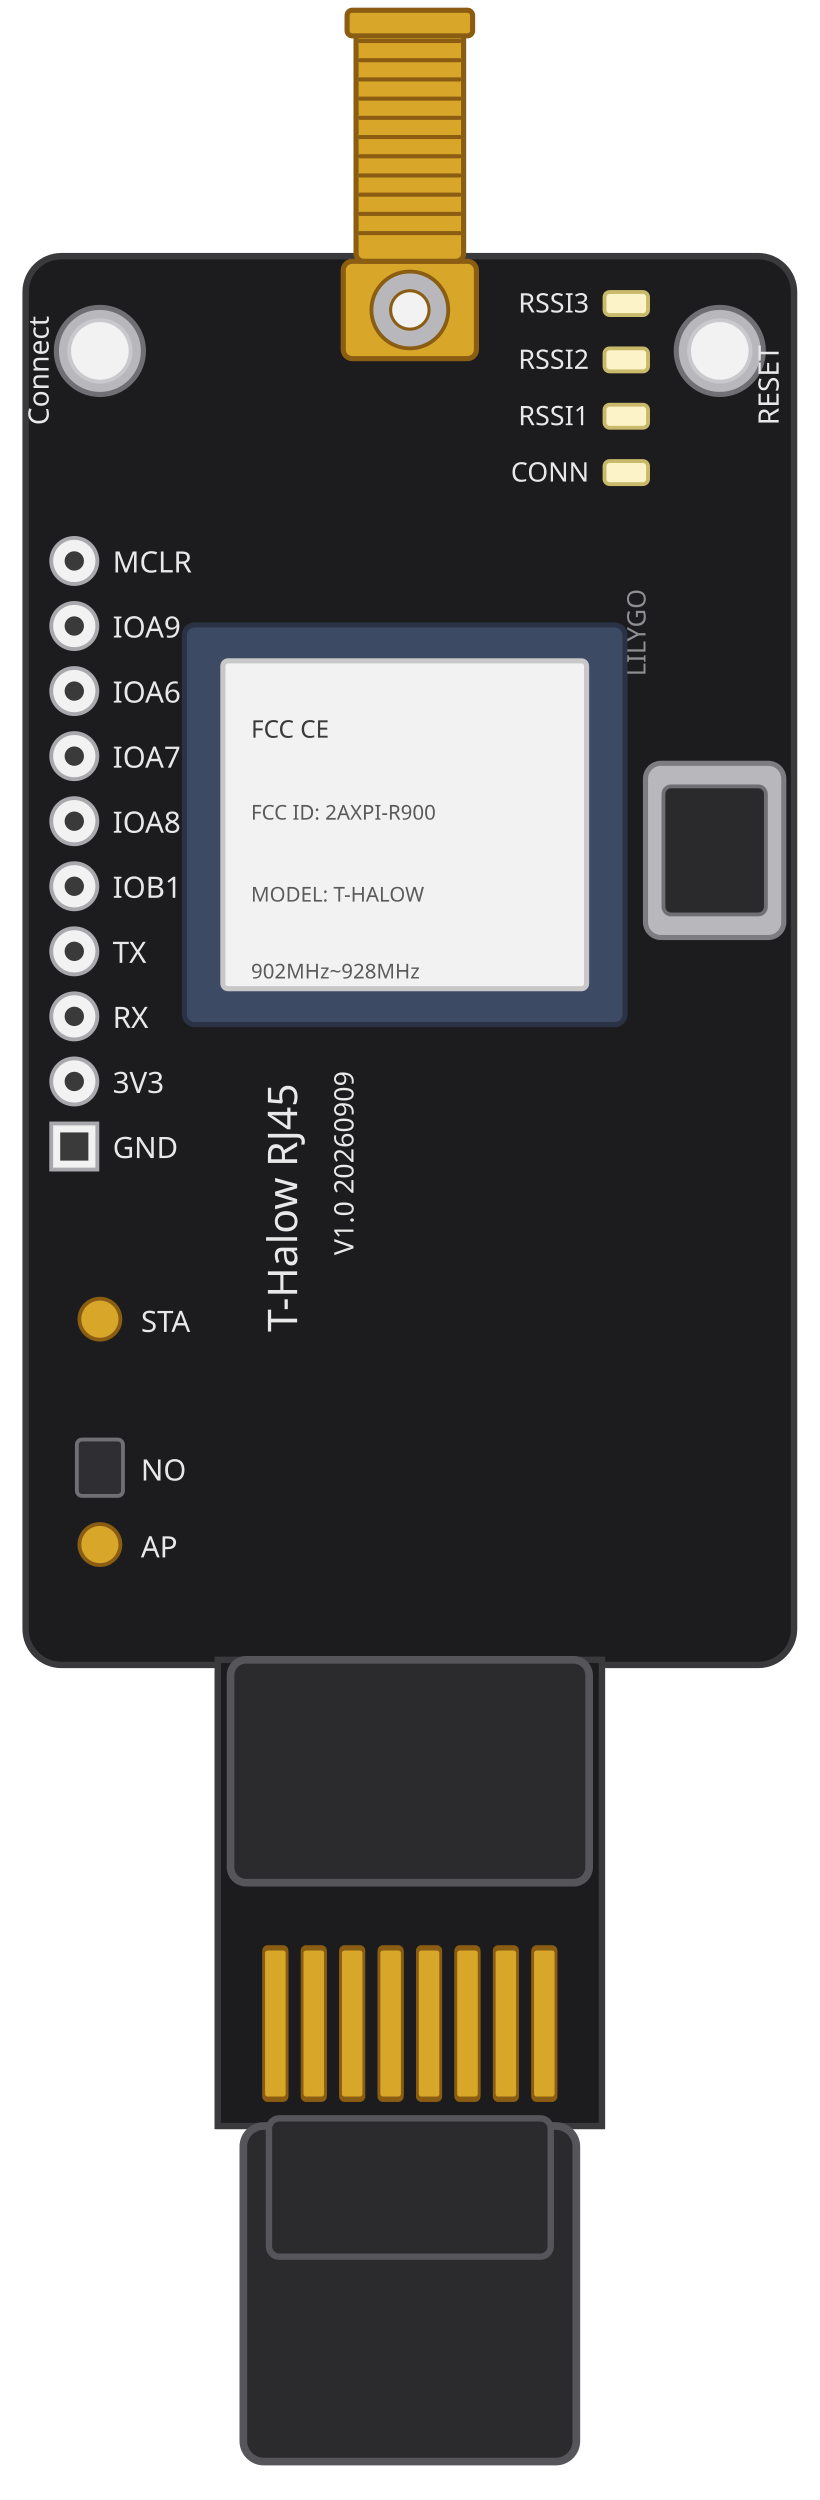
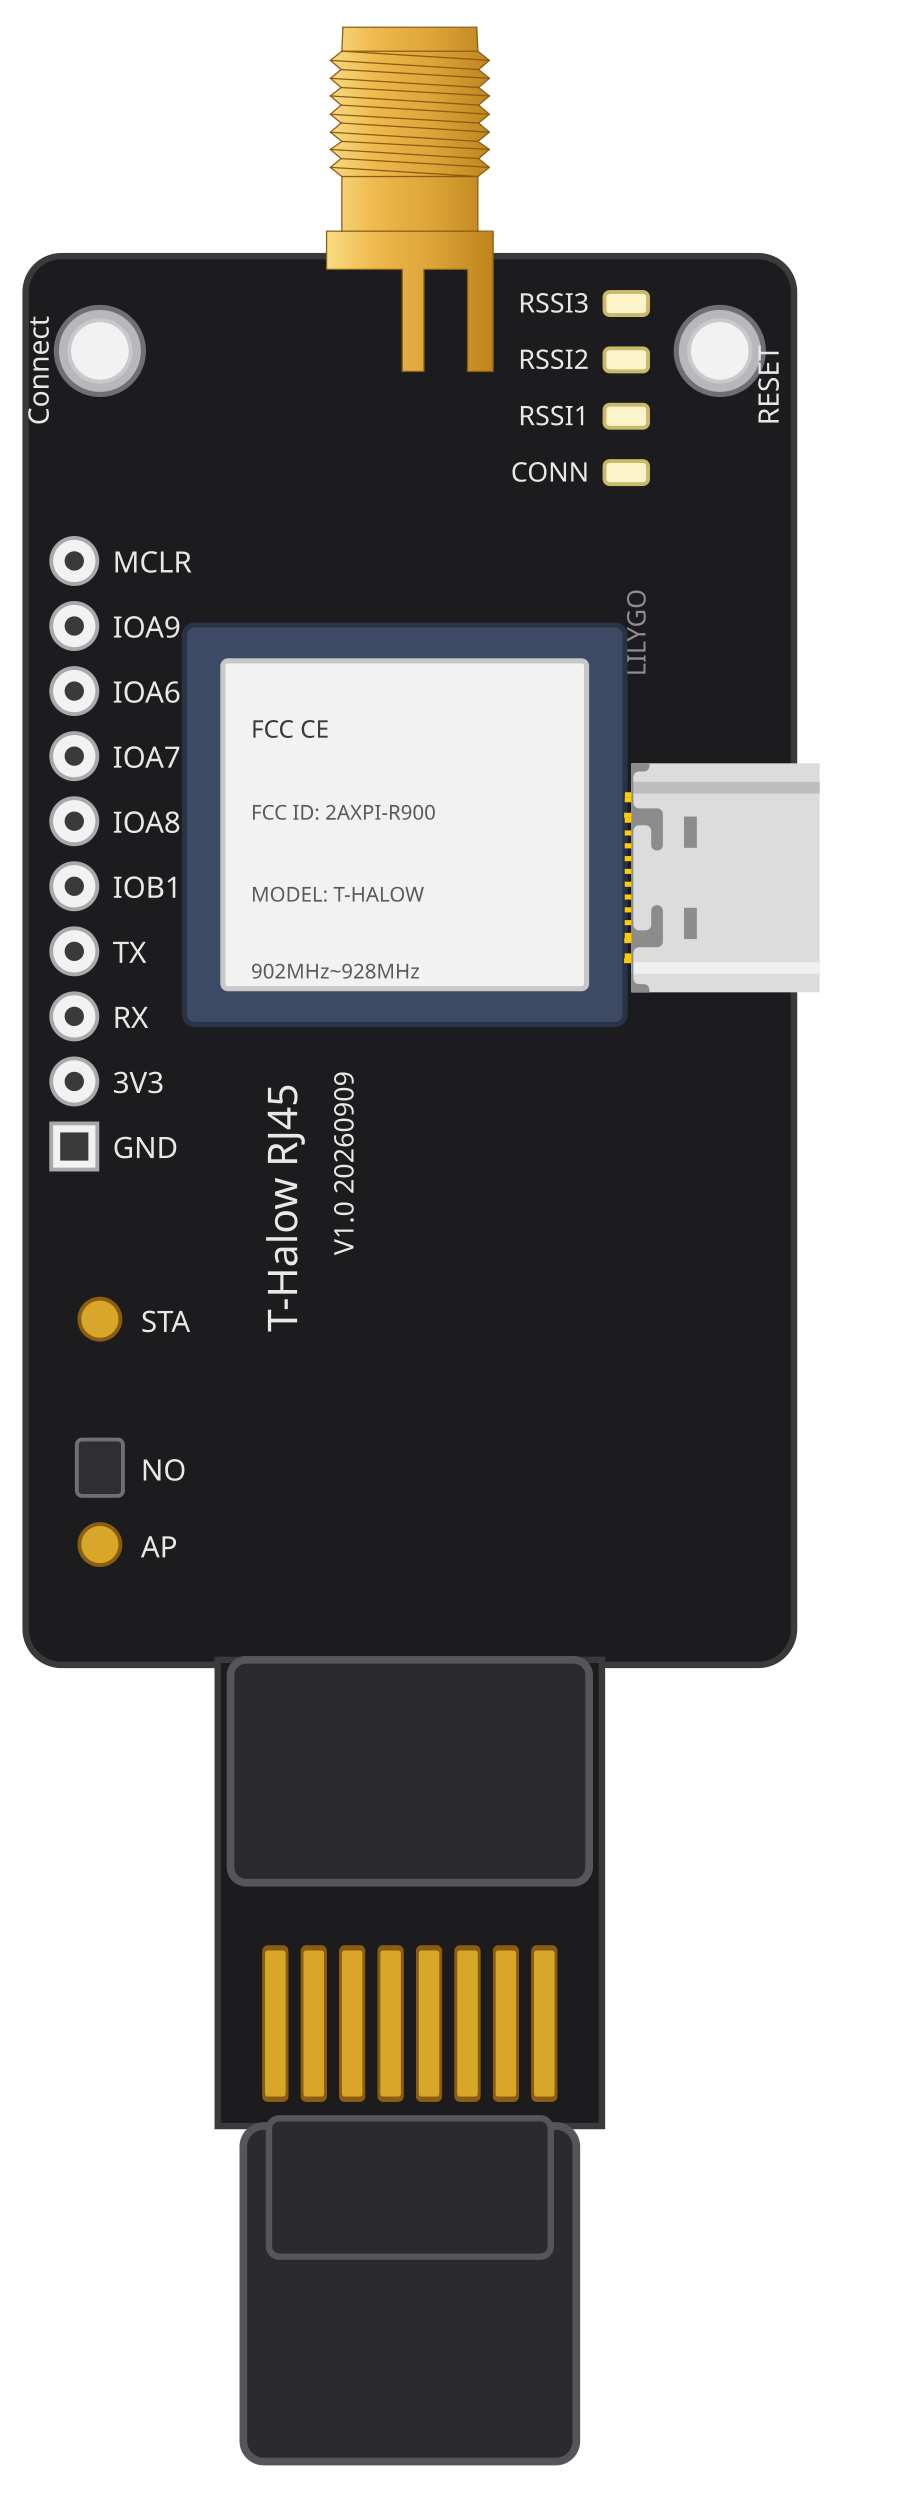
- <svg xmlns="http://www.w3.org/2000/svg" width="32mm" height="97.6mm" viewBox="-2.835 -28.346 90.709 276.661">
+ <svg xmlns="http://www.w3.org/2000/svg" width="35mm" height="97.6mm" viewBox="-2.835 -28.346 99.213 276.661">
  <g id="breadboard">
    <rect x="0" y="0" width="85.039" height="155.905" rx="3.969" fill="#1c1c1e" stroke="#3a3a3c" stroke-width="0.709" />
    <rect x="21.26" y="155.339" width="42.52" height="51.591" fill="#1c1c1e" stroke="#3a3a3c" stroke-width="0.709" />
    <rect x="26.362" y="187.087" width="2.551" height="17.008" rx="0.425" fill="#d8a72a" stroke="#8a5d12" stroke-width="0.34" />
    <rect x="30.614" y="187.087" width="2.551" height="17.008" rx="0.425" fill="#d8a72a" stroke="#8a5d12" stroke-width="0.34" />
    <rect x="34.866" y="187.087" width="2.551" height="17.008" rx="0.425" fill="#d8a72a" stroke="#8a5d12" stroke-width="0.34" />
    <rect x="39.118" y="187.087" width="2.551" height="17.008" rx="0.425" fill="#d8a72a" stroke="#8a5d12" stroke-width="0.34" />
    <rect x="43.37" y="187.087" width="2.551" height="17.008" rx="0.425" fill="#d8a72a" stroke="#8a5d12" stroke-width="0.34" />
    <rect x="47.622" y="187.087" width="2.551" height="17.008" rx="0.425" fill="#d8a72a" stroke="#8a5d12" stroke-width="0.34" />
    <rect x="51.874" y="187.087" width="2.551" height="17.008" rx="0.425" fill="#d8a72a" stroke="#8a5d12" stroke-width="0.34" />
    <rect x="56.126" y="187.087" width="2.551" height="17.008" rx="0.425" fill="#d8a72a" stroke="#8a5d12" stroke-width="0.34" />
    <rect x="22.677" y="155.339" width="39.685" height="24.661" rx="1.701" fill="#2b2b2e" stroke="#55555a" stroke-width="0.85" />
    <rect x="24.095" y="206.929" width="36.85" height="37.134" rx="2.268" fill="#2b2b2e" stroke="#55555a" stroke-width="0.85" />
    <rect x="26.929" y="206.079" width="31.181" height="15.307" rx="1.134" fill="#2b2b2e" stroke="#55555a" stroke-width="0.709" />
-     <rect x="35.15" y="0.567" width="14.74" height="10.772" rx="0.992" fill="#d8a72a" stroke="#8a5d12" stroke-width="0.567" />
-     <rect x="36.567" y="-25.512" width="11.905" height="26.079" rx="0.85" fill="#d8a72a" stroke="#8a5d12" stroke-width="0.567" />
-     <line x1="36.992" y1="-23.811" x2="48.047" y2="-23.811" stroke="#8a5d12" stroke-width="0.454" stroke-linecap="round" />
-     <line x1="36.992" y1="-21.685" x2="48.047" y2="-21.685" stroke="#8a5d12" stroke-width="0.454" stroke-linecap="round" />
-     <line x1="36.992" y1="-19.559" x2="48.047" y2="-19.559" stroke="#8a5d12" stroke-width="0.454" stroke-linecap="round" />
-     <line x1="36.992" y1="-17.433" x2="48.047" y2="-17.433" stroke="#8a5d12" stroke-width="0.454" stroke-linecap="round" />
-     <line x1="36.992" y1="-15.307" x2="48.047" y2="-15.307" stroke="#8a5d12" stroke-width="0.454" stroke-linecap="round" />
-     <line x1="36.992" y1="-13.181" x2="48.047" y2="-13.181" stroke="#8a5d12" stroke-width="0.454" stroke-linecap="round" />
-     <line x1="36.992" y1="-11.055" x2="48.047" y2="-11.055" stroke="#8a5d12" stroke-width="0.454" stroke-linecap="round" />
-     <line x1="36.992" y1="-8.929" x2="48.047" y2="-8.929" stroke="#8a5d12" stroke-width="0.454" stroke-linecap="round" />
-     <line x1="36.992" y1="-6.803" x2="48.047" y2="-6.803" stroke="#8a5d12" stroke-width="0.454" stroke-linecap="round" />
-     <line x1="36.992" y1="-4.677" x2="48.047" y2="-4.677" stroke="#8a5d12" stroke-width="0.454" stroke-linecap="round" />
-     <line x1="36.992" y1="-2.551" x2="48.047" y2="-2.551" stroke="#8a5d12" stroke-width="0.454" stroke-linecap="round" />
-     <rect x="35.575" y="-27.213" width="13.89" height="2.835" rx="0.567" fill="#d8a72a" stroke="#8a5d12" stroke-width="0.567" />
-     <circle cx="42.52" cy="5.953" r="4.252" fill="#b8b8bc" stroke="#8a5d12" stroke-width="0.425" />
-     <circle cx="42.52" cy="5.953" r="2.126" fill="#f2f2f2" stroke="#8a5d12" stroke-width="0.34" />
+     <g transform="translate(33.3028 12.7559) rotate(-90) scale(2.834646)">
+       <g id="icon" stroke-linecap="round" stroke-linejoin="round">
+         <path d="M 0 2.953 L 0.02 2.953 L 0.04 2.953 L 0.06 2.953 L 0.08 2.953 L 0.1 2.953 L 0.12 2.953 L 0.14 2.953 L 0.16 2.953 L 0.18 2.953 L 0.2 2.953 L 0.22 2.953 L 0.24 2.953 L 0.26 2.953 L 0.28 2.953 L 0.3 2.953 L 0.32 2.953 L 0.34 2.953 L 0.36 2.953 L 0.38 2.953 L 0.4 2.953 L 0.42 2.953 L 0.44 2.953 L 0.46 2.953 L 0.48 2.953 L 0.5 2.953 L 0.52 2.953 L 0.54 2.953 L 0.56 2.953 L 0.58 2.953 L 0.6 2.953 L 0.62 2.953 L 0.64 2.953 L 0.66 2.953 L 0.68 2.953 L 0.7 2.953 L 0.72 2.953 L 0.74 2.953 L 0.76 2.953 L 0.78 2.953 L 0.8 2.953 L 0.82 2.953 L 0.84 2.953 L 0.86 2.953 L 0.88 2.953 L 0.9 2.953 L 0.92 2.953 L 0.94 2.953 L 0.96 2.953 L 0.98 2.953 L 1 2.953 L 1.02 2.953 L 1.04 2.953 L 1.06 2.953 L 1.08 2.953 L 1.1 2.953 L 1.12 2.953 L 1.14 2.953 L 1.16 2.953 L 1.18 2.953 L 1.2 2.953 L 1.22 2.953 L 1.24 2.953 L 1.26 2.953 L 1.28 2.953 L 1.3 2.953 L 1.32 2.953 L 1.34 2.953 L 1.36 2.953 L 1.38 2.953 L 1.4 2.953 L 1.42 2.953 L 1.44 2.953 L 1.46 2.953 L 1.48 2.953 L 1.5 2.953 L 1.52 2.953 L 1.54 2.953 L 1.56 2.953 L 1.58 2.953 L 1.6 2.953 L 1.62 2.953 L 1.64 2.953 L 1.66 2.953 L 1.68 2.953 L 1.7 2.953 L 1.72 2.953 L 1.74 2.953 L 1.76 2.953 L 1.78 2.953 L 1.8 2.953 L 1.82 2.953 L 1.84 2.953 L 1.86 2.953 L 1.88 2.953 L 1.9 2.953 L 1.92 2.953 L 1.94 2.953 L 1.96 2.953 L 1.98 2.953 L 2 2.953 L 2.02 2.953 L 2.04 2.953 L 2.06 2.953 L 2.08 2.953 L 2.1 2.953 L 2.12 2.953 L 2.14 2.953 L 2.16 2.953 L 2.18 2.953 L 2.2 2.953 L 2.22 2.953 L 2.24 2.953 L 2.26 2.953 L 2.28 2.953 L 2.3 2.953 L 2.32 2.953 L 2.34 2.953 L 2.36 2.953 L 2.38 2.953 L 2.4 2.953 L 2.42 2.953 L 2.44 2.953 L 2.46 2.953 L 2.48 2.953 L 2.5 2.953 L 2.52 2.953 L 2.54 2.953 L 2.56 2.953 L 2.58 2.953 L 2.6 2.953 L 2.62 2.953 L 2.64 2.953 L 2.66 2.953 L 2.68 2.953 L 2.7 2.953 L 2.72 2.953 L 2.74 2.953 L 2.76 2.953 L 2.78 2.953 L 2.8 2.953 L 2.82 2.953 L 2.84 2.953 L 2.86 2.953 L 2.88 2.953 L 2.9 2.953 L 2.92 2.953 L 2.94 2.953 L 2.96 2.953 L 2.98 2.953 L 3 2.953 L 3.02 2.953 L 3.04 2.953 L 3.06 2.953 L 3.08 2.953 L 3.1 2.953 L 3.12 2.953 L 3.14 2.953 L 3.16 2.953 L 3.18 2.953 L 3.2 2.953 L 3.22 2.953 L 3.24 2.953 L 3.26 2.953 L 3.28 2.953 L 3.3 2.953 L 3.32 2.953 L 3.34 2.953 L 3.36 2.953 L 3.38 2.953 L 3.4 2.953 L 3.42 2.953 L 3.44 2.953 L 3.46 2.953 L 3.48 2.953 L 3.5 2.953 L 3.52 2.953 L 3.54 2.953 L 3.56 2.953 L 3.58 2.953 L 3.6 2.953 L 3.62 2.953 L 3.64 2.953 L 3.66 2.953 L 3.68 2.953 L 3.7 2.953 L 3.72 2.953 L 3.74 2.953 L 3.76 2.953 L 3.78 2.953 L 3.8 2.953 L 3.82 2.953 L 3.84 2.953 L 3.86 2.953 L 3.88 2.953 L 3.9 2.953 L 3.92 2.953 L 3.94 2.953 L 3.96 2.953 L 3.98 2.953 L 4 0 L 4.02 0 L 4.04 0 L 4.06 0 L 4.08 0 L 4.1 0 L 4.12 0 L 4.14 0 L 4.16 0 L 4.18 0 L 4.2 0 L 4.22 0 L 4.24 0 L 4.26 0 L 4.28 0 L 4.3 0 L 4.32 0 L 4.34 0 L 4.36 0 L 4.38 0 L 4.4 0 L 4.42 0 L 4.44 0 L 4.46 0 L 4.48 0 L 4.5 0 L 4.52 0 L 4.54 0 L 4.56 0 L 4.58 0 L 4.6 0 L 4.62 0 L 4.64 0 L 4.66 0 L 4.68 0 L 4.7 0 L 4.72 0 L 4.74 0 L 4.76 0 L 4.78 0 L 4.8 0 L 4.82 0 L 4.84 0 L 4.86 0 L 4.88 0 L 4.9 0 L 4.92 0 L 4.94 0 L 4.96 0 L 4.98 0 L 5 0 L 5.02 0 L 5.04 0 L 5.06 0 L 5.08 0 L 5.1 0 L 5.12 0 L 5.14 0 L 5.16 0 L 5.18 0 L 5.2 0 L 5.22 0 L 5.24 0 L 5.26 0 L 5.28 0 L 5.3 0 L 5.32 0 L 5.34 0 L 5.36 0 L 5.38 0 L 5.4 0 L 5.42 0 L 5.44 0 L 5.46 0 L 5.48 0.597 L 5.5 0.597 L 5.52 0.597 L 5.54 0.597 L 5.56 0.597 L 5.58 0.597 L 5.6 0.597 L 5.62 0.597 L 5.64 0.597 L 5.66 0.597 L 5.68 0.597 L 5.7 0.597 L 5.72 0.597 L 5.74 0.597 L 5.76 0.597 L 5.78 0.597 L 5.8 0.597 L 5.82 0.597 L 5.84 0.597 L 5.86 0.597 L 5.88 0.597 L 5.9 0.597 L 5.92 0.597 L 5.94 0.597 L 5.96 0.597 L 5.98 0.597 L 6 0.597 L 6.02 0.597 L 6.04 0.597 L 6.06 0.597 L 6.08 0.597 L 6.1 0.597 L 6.12 0.597 L 6.14 0.597 L 6.16 0.597 L 6.18 0.597 L 6.2 0.597 L 6.22 0.597 L 6.24 0.597 L 6.26 0.597 L 6.28 0.597 L 6.3 0.597 L 6.32 0.597 L 6.34 0.597 L 6.36 0.597 L 6.38 0.597 L 6.4 0.597 L 6.42 0.597 L 6.44 0.597 L 6.46 0.597 L 6.48 0.597 L 6.5 0.597 L 6.52 0.597 L 6.54 0.597 L 6.56 0.597 L 6.58 0.597 L 6.6 0.597 L 6.62 0.597 L 6.64 0.597 L 6.66 0.597 L 6.68 0.597 L 6.7 0.597 L 6.72 0.597 L 6.74 0.597 L 6.76 0.597 L 6.78 0.597 L 6.8 0.597 L 6.82 0.597 L 6.84 0.597 L 6.86 0.597 L 6.88 0.597 L 6.9 0.597 L 6.92 0.597 L 6.94 0.597 L 6.96 0.597 L 6.98 0.597 L 7 0.597 L 7.02 0.597 L 7.04 0.597 L 7.06 0.597 L 7.08 0.597 L 7.1 0.597 L 7.12 0.597 L 7.14 0.597 L 7.16 0.597 L 7.18 0.597 L 7.2 0.597 L 7.22 0.597 L 7.24 0.597 L 7.26 0.597 L 7.28 0.597 L 7.3 0.597 L 7.32 0.597 L 7.34 0.597 L 7.36 0.597 L 7.38 0.597 L 7.4 0.597 L 7.42 0.597 L 7.44 0.597 L 7.46 0.597 L 7.48 0.597 L 7.5 0.597 L 7.52 0.597 L 7.54 0.597 L 7.56 0.597 L 7.58 0.597 L 7.6 0.597 L 7.62 0.582 L 7.64 0.557 L 7.66 0.532 L 7.68 0.507 L 7.7 0.482 L 7.72 0.457 L 7.74 0.432 L 7.76 0.407 L 7.78 0.382 L 7.8 0.357 L 7.82 0.332 L 7.84 0.307 L 7.86 0.282 L 7.88 0.257 L 7.9 0.232 L 7.92 0.207 L 7.94 0.182 L 7.96 0.157 L 7.98 0.166 L 8 0.19 L 8.02 0.215 L 8.04 0.239 L 8.06 0.264 L 8.08 0.288 L 8.1 0.312 L 8.12 0.337 L 8.14 0.361 L 8.16 0.385 L 8.18 0.41 L 8.2 0.434 L 8.22 0.459 L 8.24 0.483 L 8.26 0.507 L 8.28 0.532 L 8.3 0.556 L 8.32 0.554 L 8.34 0.531 L 8.36 0.507 L 8.38 0.484 L 8.4 0.46 L 8.42 0.437 L 8.44 0.414 L 8.46 0.39 L 8.48 0.367 L 8.5 0.343 L 8.52 0.32 L 8.54 0.297 L 8.56 0.273 L 8.58 0.25 L 8.6 0.226 L 8.62 0.203 L 8.64 0.179 L 8.66 0.156 L 8.68 0.169 L 8.7 0.198 L 8.72 0.226 L 8.74 0.255 L 8.76 0.283 L 8.78 0.312 L 8.8 0.34 L 8.82 0.369 L 8.84 0.397 L 8.86 0.426 L 8.88 0.454 L 8.9 0.483 L 8.92 0.511 L 8.94 0.54 L 8.96 0.568 L 8.98 0.597 L 9 0.572 L 9.02 0.547 L 9.04 0.522 L 9.06 0.497 L 9.08 0.472 L 9.1 0.447 L 9.12 0.422 L 9.14 0.397 L 9.16 0.372 L 9.18 0.347 L 9.2 0.322 L 9.22 0.297 L 9.24 0.272 L 9.26 0.247 L 9.28 0.222 L 9.3 0.197 L 9.32 0.172 L 9.34 0.151 L 9.36 0.175 L 9.38 0.198 L 9.4 0.221 L 9.42 0.245 L 9.44 0.268 L 9.46 0.291 L 9.48 0.315 L 9.5 0.338 L 9.52 0.362 L 9.54 0.385 L 9.56 0.408 L 9.58 0.432 L 9.6 0.455 L 9.62 0.478 L 9.64 0.502 L 9.66 0.525 L 9.68 0.548 L 9.7 0.562 L 9.72 0.538 L 9.74 0.513 L 9.76 0.489 L 9.78 0.465 L 9.8 0.44 L 9.82 0.416 L 9.84 0.392 L 9.86 0.367 L 9.88 0.343 L 9.9 0.318 L 9.92 0.294 L 9.94 0.27 L 9.96 0.245 L 9.98 0.221 L 10 0.197 L 10.02 0.172 L 10.04 0.15 L 10.06 0.174 L 10.08 0.197 L 10.1 0.22 L 10.12 0.244 L 10.14 0.267 L 10.16 0.29 L 10.18 0.314 L 10.2 0.337 L 10.22 0.36 L 10.24 0.384 L 10.26 0.407 L 10.28 0.43 L 10.3 0.454 L 10.32 0.477 L 10.34 0.5 L 10.36 0.524 L 10.38 0.547 L 10.4 0.563 L 10.42 0.54 L 10.44 0.517 L 10.46 0.493 L 10.48 0.47 L 10.5 0.447 L 10.52 0.423 L 10.54 0.4 L 10.56 0.377 L 10.58 0.353 L 10.6 0.33 L 10.62 0.307 L 10.64 0.283 L 10.66 0.26 L 10.68 0.237 L 10.7 0.213 L 10.72 0.19 L 10.74 0.167 L 10.76 0.155 L 10.78 0.181 L 10.8 0.206 L 10.82 0.232 L 10.84 0.257 L 10.86 0.283 L 10.88 0.308 L 10.9 0.334 L 10.92 0.359 L 10.94 0.385 L 10.96 0.41 L 10.98 0.436 L 11 0.461 L 11.02 0.487 L 11.04 0.512 L 11.06 0.538 L 11.08 0.563 L 11.1 0.547 L 11.12 0.524 L 11.14 0.501 L 11.16 0.477 L 11.18 0.454 L 11.2 0.431 L 11.22 0.407 L 11.24 0.384 L 11.26 0.361 L 11.28 0.338 L 11.3 0.314 L 11.32 0.291 L 11.34 0.268 L 11.36 0.244 L 11.38 0.221 L 11.4 0.198 L 11.42 0.175 L 11.44 0.151 L 11.46 0.171 L 11.48 0.195 L 11.5 0.22 L 11.52 0.244 L 11.54 0.268 L 11.56 0.293 L 11.58 0.317 L 11.6 0.342 L 11.62 0.366 L 11.64 0.39 L 11.66 0.415 L 11.68 0.439 L 11.7 0.463 L 11.72 0.488 L 11.74 0.512 L 11.76 0.537 L 11.78 0.561 L 11.8 0.549 L 11.82 0.526 L 11.84 0.503 L 11.86 0.479 L 11.88 0.456 L 11.9 0.433 L 11.92 0.409 L 11.94 0.386 L 11.96 0.363 L 11.98 0.339 L 12 0.316 L 12.02 0.293 L 12.04 0.269 L 12.06 0.246 L 12.08 0.223 L 12.1 0.199 L 12.12 0.176 L 12.14 0.153 L 12.16 0.17 L 12.18 0.195 L 12.2 0.221 L 12.22 0.246 L 12.24 0.271 L 12.26 0.296 L 12.28 0.321 L 12.3 0.346 L 12.32 0.371 L 12.34 0.396 L 12.36 0.421 L 12.38 0.446 L 12.4 0.472 L 12.42 0.497 L 12.44 0.522 L 12.46 0.547 L 12.48 0.572 L 12.5 0.597 L 12.52 0.598 L 12.54 0.599 L 12.56 0.6 L 12.58 0.601 L 12.6 0.601 L 12.62 0.602 L 12.64 0.603 L 12.66 0.604 L 12.68 0.605 L 12.7 0.606 L 12.72 0.607 L 12.74 0.608 L 12.76 0.609 L 12.78 0.61 L 12.8 0.61 L 12.82 0.611 L 12.84 0.612 L 12.86 0.613 L 12.88 0.614 L 12.9 0.615 L 12.92 0.616 L 12.94 0.617 L 12.96 0.618 L 12.98 0.619 L 13 0.619 L 13.02 0.62 L 13.04 0.621 L 13.06 0.622 L 13.08 0.623 L 13.1 0.624 L 13.12 0.625 L 13.14 0.626 L 13.16 0.627 L 13.18 0.627 L 13.2 0.628 L 13.22 0.629 L 13.24 0.63 L 13.26 0.631 L 13.28 0.632 L 13.3 0.633 L 13.32 0.634 L 13.34 0.635 L 13.36 0.636 L 13.38 0.636 L 13.4 0.637 L 13.42 0.638 L 13.42 5.866 L 13.4 5.867 L 13.38 5.868 L 13.36 5.868 L 13.34 5.869 L 13.32 5.87 L 13.3 5.871 L 13.28 5.872 L 13.26 5.873 L 13.24 5.874 L 13.22 5.875 L 13.2 5.876 L 13.18 5.877 L 13.16 5.877 L 13.14 5.878 L 13.12 5.879 L 13.1 5.88 L 13.08 5.881 L 13.06 5.882 L 13.04 5.883 L 13.02 5.884 L 13 5.885 L 12.98 5.885 L 12.96 5.886 L 12.94 5.887 L 12.92 5.888 L 12.9 5.889 L 12.88 5.89 L 12.86 5.891 L 12.84 5.892 L 12.82 5.893 L 12.8 5.894 L 12.78 5.894 L 12.76 5.895 L 12.74 5.896 L 12.72 5.897 L 12.7 5.898 L 12.68 5.899 L 12.66 5.9 L 12.64 5.901 L 12.62 5.902 L 12.6 5.903 L 12.58 5.903 L 12.56 5.904 L 12.54 5.905 L 12.52 5.906 L 12.5 5.907 L 12.48 5.932 L 12.46 5.957 L 12.44 5.982 L 12.42 6.007 L 12.4 6.032 L 12.38 6.057 L 12.36 6.082 L 12.34 6.107 L 12.32 6.132 L 12.3 6.157 L 12.28 6.182 L 12.26 6.208 L 12.24 6.233 L 12.22 6.258 L 12.2 6.283 L 12.18 6.308 L 12.16 6.333 L 12.14 6.351 L 12.12 6.327 L 12.1 6.304 L 12.08 6.281 L 12.06 6.257 L 12.04 6.234 L 12.02 6.211 L 12 6.187 L 11.98 6.164 L 11.96 6.141 L 11.94 6.118 L 11.92 6.094 L 11.9 6.071 L 11.88 6.048 L 11.86 6.024 L 11.84 6.001 L 11.82 5.978 L 11.8 5.954 L 11.78 5.943 L 11.76 5.967 L 11.74 5.992 L 11.72 6.016 L 11.7 6.04 L 11.68 6.065 L 11.66 6.089 L 11.64 6.113 L 11.62 6.138 L 11.6 6.162 L 11.58 6.186 L 11.56 6.211 L 11.54 6.235 L 11.52 6.259 L 11.5 6.283 L 11.48 6.308 L 11.46 6.332 L 11.44 6.352 L 11.42 6.328 L 11.4 6.305 L 11.38 6.282 L 11.36 6.259 L 11.34 6.236 L 11.32 6.212 L 11.3 6.189 L 11.28 6.166 L 11.26 6.143 L 11.24 6.119 L 11.22 6.096 L 11.2 6.073 L 11.18 6.05 L 11.16 6.026 L 11.14 6.003 L 11.12 5.98 L 11.1 5.957 L 11.08 5.941 L 11.06 5.966 L 11.04 5.992 L 11.02 6.017 L 11 6.043 L 10.98 6.068 L 10.96 6.093 L 10.94 6.119 L 10.92 6.144 L 10.9 6.17 L 10.88 6.195 L 10.86 6.221 L 10.84 6.246 L 10.82 6.271 L 10.8 6.297 L 10.78 6.322 L 10.76 6.348 L 10.74 6.337 L 10.72 6.313 L 10.7 6.29 L 10.68 6.267 L 10.66 6.243 L 10.64 6.22 L 10.62 6.197 L 10.6 6.173 L 10.58 6.15 L 10.56 6.127 L 10.54 6.104 L 10.52 6.08 L 10.5 6.057 L 10.48 6.034 L 10.46 6.01 L 10.44 5.987 L 10.42 5.964 L 10.4 5.94 L 10.38 5.957 L 10.36 5.98 L 10.34 6.003 L 10.32 6.027 L 10.3 6.05 L 10.28 6.073 L 10.26 6.097 L 10.24 6.12 L 10.22 6.143 L 10.2 6.166 L 10.18 6.19 L 10.16 6.213 L 10.14 6.236 L 10.12 6.26 L 10.1 6.283 L 10.08 6.306 L 10.06 6.33 L 10.04 6.353 L 10.02 6.331 L 10 6.307 L 9.98 6.282 L 9.96 6.258 L 9.94 6.234 L 9.92 6.209 L 9.9 6.185 L 9.88 6.161 L 9.86 6.136 L 9.84 6.112 L 9.82 6.088 L 9.8 6.063 L 9.78 6.039 L 9.76 6.015 L 9.74 5.99 L 9.72 5.966 L 9.7 5.942 L 9.68 5.956 L 9.66 5.979 L 9.64 6.002 L 9.62 6.026 L 9.6 6.049 L 9.58 6.072 L 9.56 6.095 L 9.54 6.119 L 9.52 6.142 L 9.5 6.165 L 9.48 6.189 L 9.46 6.212 L 9.44 6.235 L 9.42 6.258 L 9.4 6.282 L 9.38 6.305 L 9.36 6.328 L 9.34 6.352 L 9.32 6.332 L 9.3 6.307 L 9.28 6.282 L 9.26 6.257 L 9.24 6.232 L 9.22 6.207 L 9.2 6.182 L 9.18 6.157 L 9.16 6.132 L 9.14 6.107 L 9.12 6.082 L 9.1 6.057 L 9.08 6.032 L 9.06 6.007 L 9.04 5.982 L 9.02 5.957 L 9 5.932 L 8.98 5.907 L 8.96 5.935 L 8.94 5.964 L 8.92 5.992 L 8.9 6.021 L 8.88 6.049 L 8.86 6.078 L 8.84 6.106 L 8.82 6.135 L 8.8 6.163 L 8.78 6.192 L 8.76 6.22 L 8.74 6.249 L 8.72 6.277 L 8.7 6.306 L 8.68 6.334 L 8.66 6.347 L 8.64 6.324 L 8.62 6.3 L 8.6 6.277 L 8.58 6.254 L 8.56 6.23 L 8.54 6.207 L 8.52 6.183 L 8.5 6.16 L 8.48 6.137 L 8.46 6.113 L 8.44 6.09 L 8.42 6.067 L 8.4 6.043 L 8.38 6.02 L 8.36 5.997 L 8.34 5.973 L 8.32 5.95 L 8.3 5.948 L 8.28 5.972 L 8.26 5.997 L 8.24 6.021 L 8.22 6.045 L 8.2 6.07 L 8.18 6.094 L 8.16 6.118 L 8.14 6.142 L 8.12 6.167 L 8.1 6.191 L 8.08 6.215 L 8.06 6.24 L 8.04 6.264 L 8.02 6.288 L 8 6.313 L 7.98 6.337 L 7.96 6.347 L 7.94 6.322 L 7.92 6.297 L 7.9 6.272 L 7.88 6.247 L 7.86 6.222 L 7.84 6.197 L 7.82 6.172 L 7.8 6.147 L 7.78 6.122 L 7.76 6.097 L 7.74 6.072 L 7.72 6.047 L 7.7 6.022 L 7.68 5.997 L 7.66 5.972 L 7.64 5.947 L 7.62 5.922 L 7.6 5.907 L 7.58 5.907 L 7.56 5.907 L 7.54 5.907 L 7.52 5.907 L 7.5 5.907 L 7.48 5.907 L 7.46 5.907 L 7.44 5.907 L 7.42 5.907 L 7.4 5.907 L 7.38 5.907 L 7.36 5.907 L 7.34 5.907 L 7.32 5.907 L 7.3 5.907 L 7.28 5.907 L 7.26 5.907 L 7.24 5.907 L 7.22 5.907 L 7.2 5.907 L 7.18 5.907 L 7.16 5.907 L 7.14 5.907 L 7.12 5.907 L 7.1 5.907 L 7.08 5.907 L 7.06 5.907 L 7.04 5.907 L 7.02 5.907 L 7 5.907 L 6.98 5.907 L 6.96 5.907 L 6.94 5.907 L 6.92 5.907 L 6.9 5.907 L 6.88 5.907 L 6.86 5.907 L 6.84 5.907 L 6.82 5.907 L 6.8 5.907 L 6.78 5.907 L 6.76 5.907 L 6.74 5.907 L 6.72 5.907 L 6.7 5.907 L 6.68 5.907 L 6.66 5.907 L 6.64 5.907 L 6.62 5.907 L 6.6 5.907 L 6.58 5.907 L 6.56 5.907 L 6.54 5.907 L 6.52 5.907 L 6.5 5.907 L 6.48 5.907 L 6.46 5.907 L 6.44 5.907 L 6.42 5.907 L 6.4 5.907 L 6.38 5.907 L 6.36 5.907 L 6.34 5.907 L 6.32 5.907 L 6.3 5.907 L 6.28 5.907 L 6.26 5.907 L 6.24 5.907 L 6.22 5.907 L 6.2 5.907 L 6.18 5.907 L 6.16 5.907 L 6.14 5.907 L 6.12 5.907 L 6.1 5.907 L 6.08 5.907 L 6.06 5.907 L 6.04 5.907 L 6.02 5.907 L 6 5.907 L 5.98 5.907 L 5.96 5.907 L 5.94 5.907 L 5.92 5.907 L 5.9 5.907 L 5.88 5.907 L 5.86 5.907 L 5.84 5.907 L 5.82 5.907 L 5.8 5.907 L 5.78 5.907 L 5.76 5.907 L 5.74 5.907 L 5.72 5.907 L 5.7 5.907 L 5.68 5.907 L 5.66 5.907 L 5.64 5.907 L 5.62 5.907 L 5.6 5.907 L 5.58 5.907 L 5.56 5.907 L 5.54 5.907 L 5.52 5.907 L 5.5 5.907 L 5.48 5.907 L 5.46 6.503 L 5.44 6.503 L 5.42 6.503 L 5.4 6.503 L 5.38 6.503 L 5.36 6.503 L 5.34 6.503 L 5.32 6.503 L 5.3 6.503 L 5.28 6.503 L 5.26 6.503 L 5.24 6.503 L 5.22 6.503 L 5.2 6.503 L 5.18 6.503 L 5.16 6.503 L 5.14 6.503 L 5.12 6.503 L 5.1 6.503 L 5.08 6.503 L 5.06 6.503 L 5.04 6.503 L 5.02 6.503 L 5 6.503 L 4.98 6.503 L 4.96 6.503 L 4.94 6.503 L 4.92 6.503 L 4.9 6.503 L 4.88 6.503 L 4.86 6.503 L 4.84 6.503 L 4.82 6.503 L 4.8 6.503 L 4.78 6.503 L 4.76 6.503 L 4.74 6.503 L 4.72 6.503 L 4.7 6.503 L 4.68 6.503 L 4.66 6.503 L 4.64 6.503 L 4.62 6.503 L 4.6 6.503 L 4.58 6.503 L 4.56 6.503 L 4.54 6.503 L 4.52 6.503 L 4.5 6.503 L 4.48 6.503 L 4.46 6.503 L 4.44 6.503 L 4.42 6.503 L 4.4 6.503 L 4.38 6.503 L 4.36 6.503 L 4.34 6.503 L 4.32 6.503 L 4.3 6.503 L 4.28 6.503 L 4.26 6.503 L 4.24 6.503 L 4.22 6.503 L 4.2 6.503 L 4.18 6.503 L 4.16 6.503 L 4.14 6.503 L 4.12 6.503 L 4.1 6.503 L 4.08 6.503 L 4.06 6.503 L 4.04 6.503 L 4.02 6.503 L 4 6.503 L 3.98 6.503 L 3.96 6.503 L 3.94 6.503 L 3.92 6.503 L 3.9 6.503 L 3.88 6.503 L 3.86 6.503 L 3.84 6.503 L 3.82 6.503 L 3.8 6.503 L 3.78 6.503 L 3.76 6.503 L 3.74 6.503 L 3.72 6.503 L 3.7 6.503 L 3.68 6.503 L 3.66 6.503 L 3.64 6.503 L 3.62 6.503 L 3.6 6.503 L 3.58 6.503 L 3.56 6.503 L 3.54 6.503 L 3.52 6.503 L 3.5 6.503 L 3.48 6.503 L 3.46 6.503 L 3.44 6.503 L 3.42 6.503 L 3.4 6.503 L 3.38 6.503 L 3.36 6.503 L 3.34 6.503 L 3.32 6.503 L 3.3 6.503 L 3.28 6.503 L 3.26 6.503 L 3.24 6.503 L 3.22 6.503 L 3.2 6.503 L 3.18 6.503 L 3.16 6.503 L 3.14 6.503 L 3.12 6.503 L 3.1 6.503 L 3.08 6.503 L 3.06 6.503 L 3.04 6.503 L 3.02 6.503 L 3 6.503 L 2.98 6.503 L 2.96 6.503 L 2.94 6.503 L 2.92 6.503 L 2.9 6.503 L 2.88 6.503 L 2.86 6.503 L 2.84 6.503 L 2.82 6.503 L 2.8 6.503 L 2.78 6.503 L 2.76 6.503 L 2.74 6.503 L 2.72 6.503 L 2.7 6.503 L 2.68 6.503 L 2.66 6.503 L 2.64 6.503 L 2.62 6.503 L 2.6 6.503 L 2.58 6.503 L 2.56 6.503 L 2.54 6.503 L 2.52 6.503 L 2.5 6.503 L 2.48 6.503 L 2.46 6.503 L 2.44 6.503 L 2.42 6.503 L 2.4 6.503 L 2.38 6.503 L 2.36 6.503 L 2.34 6.503 L 2.32 6.503 L 2.3 6.503 L 2.28 6.503 L 2.26 6.503 L 2.24 6.503 L 2.22 6.503 L 2.2 6.503 L 2.18 6.503 L 2.16 6.503 L 2.14 6.503 L 2.12 6.503 L 2.1 6.503 L 2.08 6.503 L 2.06 6.503 L 2.04 6.503 L 2.02 6.503 L 2 6.503 L 1.98 6.503 L 1.96 6.503 L 1.94 6.503 L 1.92 6.503 L 1.9 6.503 L 1.88 6.503 L 1.86 6.503 L 1.84 6.503 L 1.82 6.503 L 1.8 6.503 L 1.78 6.503 L 1.76 6.503 L 1.74 6.503 L 1.72 6.503 L 1.7 6.503 L 1.68 6.503 L 1.66 6.503 L 1.64 6.503 L 1.62 6.503 L 1.6 6.503 L 1.58 6.503 L 1.56 6.503 L 1.54 6.503 L 1.52 6.503 L 1.5 6.503 L 1.48 6.503 L 1.46 6.503 L 1.44 6.503 L 1.42 6.503 L 1.4 6.503 L 1.38 6.503 L 1.36 6.503 L 1.34 6.503 L 1.32 6.503 L 1.3 6.503 L 1.28 6.503 L 1.26 6.503 L 1.24 6.503 L 1.22 6.503 L 1.2 6.503 L 1.18 6.503 L 1.16 6.503 L 1.14 6.503 L 1.12 6.503 L 1.1 6.503 L 1.08 6.503 L 1.06 6.503 L 1.04 6.503 L 1.02 6.503 L 1 6.503 L 0.98 6.503 L 0.96 6.503 L 0.94 6.503 L 0.92 6.503 L 0.9 6.503 L 0.88 6.503 L 0.86 6.503 L 0.84 6.503 L 0.82 6.503 L 0.8 6.503 L 0.78 6.503 L 0.76 6.503 L 0.74 6.503 L 0.72 6.503 L 0.7 6.503 L 0.68 6.503 L 0.66 6.503 L 0.64 6.503 L 0.62 6.503 L 0.6 6.503 L 0.58 6.503 L 0.56 6.503 L 0.54 6.503 L 0.52 6.503 L 0.5 6.503 L 0.48 6.503 L 0.46 6.503 L 0.44 6.503 L 0.42 6.503 L 0.4 6.503 L 0.38 6.503 L 0.36 6.503 L 0.34 6.503 L 0.32 6.503 L 0.3 6.503 L 0.28 6.503 L 0.26 6.503 L 0.24 6.503 L 0.22 6.503 L 0.2 6.503 L 0.18 6.503 L 0.16 6.503 L 0.14 6.503 L 0.12 6.503 L 0.1 6.503 L 0.08 6.503 L 0.06 6.503 L 0.04 6.503 L 0.02 6.503 L 0 6.503 Z M 0 3.804 L 3.983 3.804 L 3.983 5.504 L 0 5.504 Z" fill="url(#gold)" fill-rule="evenodd" stroke="none" />
+         <defs>
+           <linearGradient id="gold" x1="0" y1="0" x2="0" y2="1">
+             <stop offset="0" stop-color="#f8dc84" />
+             <stop offset="0.3" stop-color="#eeb84d" />
+             <stop offset="0.62" stop-color="#dda53a" />
+             <stop offset="1" stop-color="#bf841d" />
+           </linearGradient>
+         </defs>
+         <path d="M 13.437 0.639 L 12.5 0.597" stroke="#8a5d12" stroke-width="0.05" fill="none" />
+         <path d="M 12.143 0.149 L 12.5 0.597" stroke="#8a5d12" stroke-width="0.05" fill="none" />
+         <path d="M 10.397 5.937 L 10.755 6.354" stroke="#8a5d12" stroke-width="0.05" fill="none" />
+         <path d="M 10.755 6.354 L 11.083 5.937" stroke="#8a5d12" stroke-width="0.05" fill="none" />
+         <path d="M 11.083 5.937 L 11.442 6.354" stroke="#8a5d12" stroke-width="0.05" fill="none" />
+         <path d="M 11.442 6.354 L 11.785 5.937" stroke="#8a5d12" stroke-width="0.05" fill="none" />
+         <path d="M 11.785 5.937 L 12.143 6.354" stroke="#8a5d12" stroke-width="0.05" fill="none" />
+         <path d="M 12.143 6.354 L 12.5 5.907" stroke="#8a5d12" stroke-width="0.05" fill="none" />
+         <path d="M 8.98 5.907 L 9.338 6.354" stroke="#8a5d12" stroke-width="0.05" fill="none" />
+         <path d="M 9.338 6.354 L 9.696 5.937" stroke="#8a5d12" stroke-width="0.05" fill="none" />
+         <path d="M 9.696 5.937 L 10.039 6.354" stroke="#8a5d12" stroke-width="0.05" fill="none" />
+         <path d="M 10.039 6.354 L 10.397 5.937" stroke="#8a5d12" stroke-width="0.05" fill="none" />
+         <path d="M 8.98 0.597 L 9.338 0.149" stroke="#8a5d12" stroke-width="0.05" fill="none" />
+         <path d="M 9.338 0.149 L 9.696 0.567" stroke="#8a5d12" stroke-width="0.05" fill="none" />
+         <path d="M 9.696 0.567 L 10.039 0.149" stroke="#8a5d12" stroke-width="0.05" fill="none" />
+         <path d="M 10.039 0.149 L 10.397 0.567" stroke="#8a5d12" stroke-width="0.05" fill="none" />
+         <path d="M 13.437 5.865 L 12.5 5.907" stroke="#8a5d12" stroke-width="0.05" fill="none" />
+         <path d="M 13.437 0.639 L 13.437 5.865" stroke="#8a5d12" stroke-width="0.05" fill="none" />
+         <path d="M 12.143 6.354 L 12.5 0.597" stroke="#8a5d12" stroke-width="0.05" fill="none" />
+         <path d="M 12.143 0.149 L 11.785 5.937" stroke="#8a5d12" stroke-width="0.05" fill="none" />
+         <path d="M 11.442 6.354 L 11.785 0.567" stroke="#8a5d12" stroke-width="0.05" fill="none" />
+         <path d="M 11.442 0.149 L 11.083 5.937" stroke="#8a5d12" stroke-width="0.05" fill="none" />
+         <path d="M 10.755 6.354 L 11.083 0.567" stroke="#8a5d12" stroke-width="0.05" fill="none" />
+         <path d="M 10.755 0.149 L 10.397 5.937" stroke="#8a5d12" stroke-width="0.05" fill="none" />
+         <path d="M 10.039 6.354 L 10.397 0.567" stroke="#8a5d12" stroke-width="0.05" fill="none" />
+         <path d="M 10.039 0.149 L 9.696 5.937" stroke="#8a5d12" stroke-width="0.05" fill="none" />
+         <path d="M 9.338 6.354 L 9.696 0.567" stroke="#8a5d12" stroke-width="0.05" fill="none" />
+         <path d="M 9.338 0.149 L 8.98 5.907" stroke="#8a5d12" stroke-width="0.05" fill="none" />
+         <path d="M 7.608 0.597 L 5.475 0.597" stroke="#8a5d12" stroke-width="0.05" fill="none" />
+         <path d="M 7.608 5.907 L 5.475 5.907" stroke="#8a5d12" stroke-width="0.05" fill="none" />
+         <path d="M 5.475 5.907 L 5.475 6.503 L 0 6.503 L 0 5.504 L 3.983 5.504 L 3.983 3.804 L 0 3.804 L 0 2.953 L 3.983 2.953 L 3.983 0 L 5.475 0 L 5.475 0.597" stroke="#8a5d12" stroke-width="0.05" fill="none" />
+         <path d="M 8.666 6.354 L 8.309 5.937" stroke="#8a5d12" stroke-width="0.05" fill="none" />
+         <path d="M 8.309 5.937 L 7.966 6.354" stroke="#8a5d12" stroke-width="0.05" fill="none" />
+         <path d="M 7.966 6.354 L 7.608 5.907" stroke="#8a5d12" stroke-width="0.05" fill="none" />
+         <path d="M 8.309 5.937 L 8.666 0.149" stroke="#8a5d12" stroke-width="0.05" fill="none" />
+         <path d="M 8.666 0.149 L 8.309 0.567" stroke="#8a5d12" stroke-width="0.05" fill="none" />
+         <path d="M 8.309 0.567 L 7.966 0.149" stroke="#8a5d12" stroke-width="0.05" fill="none" />
+         <path d="M 7.966 0.149 L 7.608 0.597" stroke="#8a5d12" stroke-width="0.05" fill="none" />
+         <path d="M 7.966 6.354 L 8.309 0.567" stroke="#8a5d12" stroke-width="0.05" fill="none" />
+         <path d="M 7.966 0.149 L 7.608 5.907" stroke="#8a5d12" stroke-width="0.05" fill="none" />
+         <path d="M 7.608 0.597 L 7.608 5.907" stroke="#8a5d12" stroke-width="0.05" fill="none" />
+         <path d="M 8.666 0.149 L 8.98 0.597" stroke="#8a5d12" stroke-width="0.05" fill="none" />
+         <path d="M 8.98 0.597 L 8.666 6.354" stroke="#8a5d12" stroke-width="0.05" fill="none" />
+         <path d="M 8.666 6.354 L 8.98 5.907" stroke="#8a5d12" stroke-width="0.05" fill="none" />
+         <path d="M 10.397 0.567 L 10.755 0.149" stroke="#8a5d12" stroke-width="0.05" fill="none" />
+         <path d="M 10.755 0.149 L 11.083 0.567" stroke="#8a5d12" stroke-width="0.05" fill="none" />
+         <path d="M 11.083 0.567 L 11.442 0.149" stroke="#8a5d12" stroke-width="0.05" fill="none" />
+         <path d="M 11.442 0.149 L 11.785 0.567" stroke="#8a5d12" stroke-width="0.05" fill="none" />
+         <path d="M 11.785 0.567 L 12.143 0.149" stroke="#8a5d12" stroke-width="0.05" fill="none" />
+         <path d="M 12.5 0.597 L 12.5 5.907" stroke="#8a5d12" stroke-width="0.05" fill="none" />
+         <path d="M 5.475 0.597 L 5.475 5.907" stroke="#8a5d12" stroke-width="0.05" fill="none" />
+       </g>
+     </g>
    <circle cx="8.22" cy="10.488" r="4.819" fill="#b8b8bc" stroke="#6f6f74" stroke-width="0.567" />
    <circle cx="8.22" cy="10.488" r="3.402" fill="#f2f2f2" stroke="#c9c9cd" stroke-width="0.425" />
    <circle cx="76.819" cy="10.488" r="4.819" fill="#b8b8bc" stroke="#6f6f74" stroke-width="0.567" />
    <circle cx="76.819" cy="10.488" r="3.402" fill="#f2f2f2" stroke="#c9c9cd" stroke-width="0.425" />
    <text x="2.551" y="18.709" font-family="DroidSans" font-size="3.118" fill="#e8e8e8" transform="rotate(-90 2.5512 18.7087)">Connect</text>
    <text x="83.339" y="18.709" font-family="DroidSans" font-size="3.118" fill="#e8e8e8" transform="rotate(-90 83.3386 18.7087)">RESET</text>
    <rect x="64.063" y="3.969" width="4.819" height="2.551" rx="0.567" fill="#fdf3c8" stroke="#c9b96a" stroke-width="0.425" />
    <text x="62.362" y="6.236" font-family="DroidSans" font-size="2.976" fill="#e8e8e8" text-anchor="end">RSSI3</text>
    <rect x="64.063" y="10.205" width="4.819" height="2.551" rx="0.567" fill="#fdf3c8" stroke="#c9b96a" stroke-width="0.425" />
    <text x="62.362" y="12.472" font-family="DroidSans" font-size="2.976" fill="#e8e8e8" text-anchor="end">RSSI2</text>
    <rect x="64.063" y="16.441" width="4.819" height="2.551" rx="0.567" fill="#fdf3c8" stroke="#c9b96a" stroke-width="0.425" />
    <text x="62.362" y="18.709" font-family="DroidSans" font-size="2.976" fill="#e8e8e8" text-anchor="end">RSSI1</text>
    <rect x="64.063" y="22.677" width="4.819" height="2.551" rx="0.567" fill="#fdf3c8" stroke="#c9b96a" stroke-width="0.425" />
    <text x="62.362" y="24.945" font-family="DroidSans" font-size="2.976" fill="#e8e8e8" text-anchor="end">CONN</text>
    <rect x="17.575" y="40.819" width="48.756" height="44.221" rx="1.134" fill="#3d4a63" stroke="#2a3346" stroke-width="0.567" />
    <rect x="21.827" y="44.787" width="40.252" height="36.283" rx="0.567" fill="#f2f2f2" stroke="#c8c8c8" stroke-width="0.567" />
    <text x="24.945" y="53.291" font-family="DroidSans" font-size="2.693" fill="#3a3a3a">FCC  CE</text>
    <text x="24.945" y="62.362" font-family="DroidSans" font-size="2.268" fill="#5a5a5a">FCC ID: 2AXPI-R900</text>
    <text x="24.945" y="71.433" font-family="DroidSans" font-size="2.268" fill="#5a5a5a">MODEL: T-HALOW</text>
    <text x="24.945" y="79.937" font-family="DroidSans" font-size="2.268" fill="#5a5a5a">902MHz~928MHz</text>
    <text x="68.598" y="46.488" font-family="DroidSans" font-size="2.835" fill="#8f8f93" transform="rotate(-90 68.5984 46.4882)">LILYGO</text>
-     <rect x="68.598" y="56.126" width="15.307" height="19.276" rx="1.701" fill="#b8b8bc" stroke="#7c7c81" stroke-width="0.567" />
-     <rect x="70.583" y="58.677" width="11.339" height="14.173" rx="0.85" fill="#2a2a2c" stroke="#6f6f74" stroke-width="0.425" />
    <circle cx="8.22" cy="117.638" r="2.268" fill="#d8a72a" stroke="#8a5d12" stroke-width="0.425" />
    <text x="12.756" y="119.055" font-family="DroidSans" font-size="3.26" fill="#e8e8e8">STA</text>
    <circle cx="8.22" cy="134.079" r="2.268" fill="#d8a72a" stroke="#8a5d12" stroke-width="0.425" />
    <text x="12.756" y="135.496" font-family="DroidSans" font-size="3.26" fill="#e8e8e8">NO</text>
    <circle cx="8.22" cy="142.583" r="2.268" fill="#d8a72a" stroke="#8a5d12" stroke-width="0.425" />
    <text x="12.756" y="144" font-family="DroidSans" font-size="3.26" fill="#e8e8e8">AP</text>
    <rect x="5.669" y="130.961" width="5.102" height="6.236" rx="0.567" fill="#2f2f33" stroke="#6f6f74" stroke-width="0.425" />
    <text x="30.047" y="119.055" font-family="DroidSans" font-size="4.535" fill="#e8e8e8" transform="rotate(-90 30.0472 119.0551)">T-Halow RJ45</text>
    <text x="36.283" y="110.551" font-family="DroidSans" font-size="2.976" fill="#e8e8e8" transform="rotate(-90 36.2835 110.5512)">V1.0  20260909</text>
+     <g transform="translate(87.874 56.126) rotate(90)">
+       <g id="g40446" transform="translate(-16.129,3.990882e-4)">
+         <g transform="rotate(180,28.8,10.4173)" id="g40420">
+           <g id="g40418">
+             <rect fill="#dcdcdc" height="20.835" width="25.342" x="16.129" y="0" id="rect40416" />
+           </g>
+         </g>
+         <path style="fill:#ffcc00;stroke-width:0.831" d="m 19.329,21.548 h 0.567 v -0.9 h -0.567 z" id="path40640" />
+         <path style="fill:#ffcc00;stroke-width:0.831" d="m 19.871,21.572 h 0.567 v -0.9 h -0.567 z" id="path40638" />
+         <path style="fill:#ffcc00;stroke-width:0.831" d="m 21.597,21.643 h 0.567 v -0.9 h -0.567 z" id="path40636" />
+         <path style="fill:#ffcc00;stroke-width:0.831" d="m 22.139,21.572 h 0.567 v -0.9 h -0.567 z" id="path40634" />
+         <path style="fill:#ffcc00;stroke-width:0.831" d="m 23.556,21.572 h 0.567 v -0.9 h -0.567 z" id="path40632" />
+         <path style="fill:#ffcc00;stroke-width:0.831" d="M 24.973,21.572 H 25.54 V 20.672 H 24.973 Z" id="path40630" />
+         <path style="fill:#ffcc00;stroke-width:0.831" d="m 26.391,21.572 h 0.567 v -0.9 h -0.567 z" id="path40628" />
+         <path style="fill:#ffcc00;stroke-width:0.831" d="m 27.808,21.572 h 0.567 v -0.9 h -0.567 z" id="path40626" />
+         <path style="fill:#ffcc00;stroke-width:0.831" d="m 29.225,21.572 h 0.567 v -0.9 h -0.567 z" id="path40624" />
+         <path style="fill:#ffcc00;stroke-width:0.831" d="M 30.643,21.572 H 31.21 V 20.672 H 30.643 Z" id="path40622" />
+         <path style="fill:#ffcc00;stroke-width:0.831" d="m 32.06,21.572 h 0.567 V 20.672 H 32.06 Z" id="path40620" />
+         <path style="fill:#ffcc00;stroke-width:0.831" d="m 33.477,21.572 h 0.567 v -0.9 h -0.567 z" id="path40618" />
+         <path style="fill:#ffcc00;stroke-width:0.831" d="m 34.894,21.572 h 0.567 v -0.9 h -0.567 z" id="path40616" />
+         <path style="fill:#ffcc00;stroke-width:0.831" d="m 35.46,21.619 h 0.567 v -0.9 h -0.567 z" id="path40614" />
+         <path style="fill:#ffcc00;stroke-width:0.831" d="m 37.162,21.572 h 0.567 v -0.9 h -0.567 z" id="path40612" />
+         <path style="fill:#ffcc00;stroke-width:0.831" d="m 37.681,20.743 h 0.567 v 0.9 h -0.567 z" id="path40422" />
+         <g transform="rotate(180,38.7781,10.4173)" id="g40428">
+           <g id="g40426">
+             <rect fill="#f0f0f0" height="20.835" width="1.297" x="38.129" y="0" id="rect40424" />
+           </g>
+         </g>
+         <g transform="rotate(180,18.8219,10.4173)" id="g40434">
+           <g id="g40432">
+             <rect fill="#bebebe" height="20.835" width="1.297" x="18.173" y="0" id="rect40430" />
+           </g>
+         </g>
+         <path d="m 16.129,20.835 v -1.998 h 0.283 c 0.344,0 0.624,0.279 0.624,0.624 v 0.533 c 0,0.344 0.279,0.624 0.624,0.624 h 2.831 c 0.344,0 0.624,-0.279 0.624,-0.624 v -2.022 c 0,-0.344 0.279,-0.624 0.624,-0.624 h 3.413 c 0.344,0 0.624,0.279 0.624,0.624 v 0.047 c 0,0.344 -0.279,0.624 -0.624,0.624 h -1.536 c -0.344,0 -0.624,0.279 -0.624,0.624 v 0.727 c 0,0.344 0.279,0.624 0.624,0.624 h 10.372 c 0.344,0 0.624,-0.279 0.624,-0.624 v -0.727 c 0,-0.344 -0.279,-0.624 -0.624,-0.624 H 32.45 c -0.344,0 -0.624,-0.279 -0.624,-0.624 v -0.047 c 0,-0.344 0.279,-0.624 0.624,-0.624 h 3.413 c 0.344,0 0.624,0.279 0.624,0.624 v 2.022 c 0,0.344 0.279,0.624 0.624,0.624 h 2.831 c 0.344,0 0.624,-0.279 0.624,-0.624 V 19.46 c 0,-0.344 0.279,-0.624 0.624,-0.624 h 0.283 v 1.998 H 16.129 Z" fill="#8c8c8c" id="path40436" />
+         <g transform="rotate(180,33.84895,14.3053)" id="g40442">
+           <g id="g40440">
+             <rect fill="#8c8c8c" height="1.424" width="3.463" x="32.117" y="13.593" id="rect40438" />
+           </g>
+         </g>
+         <rect fill="#8c8c8c" height="1.424" width="3.463" x="22.02" y="13.593" id="rect40444" />
+       </g>
+     </g>
    <g id="connector0pin">
      <circle cx="5.386" cy="33.732" r="2.551" fill="#f2f2f2" stroke="#a9a9ad" stroke-width="0.425" />
      <circle cx="5.386" cy="33.732" r="1.071" fill="#3a3a3a" stroke="none" />
    </g>
    <text x="9.638" y="35.008" font-family="DroidSans" font-size="3.26" fill="#e8e8e8">MCLR</text>
    <g id="connector1pin">
      <circle cx="5.386" cy="40.932" r="2.551" fill="#f2f2f2" stroke="#a9a9ad" stroke-width="0.425" />
      <circle cx="5.386" cy="40.932" r="1.071" fill="#3a3a3a" stroke="none" />
    </g>
    <text x="9.638" y="42.208" font-family="DroidSans" font-size="3.26" fill="#e8e8e8">IOA9</text>
    <g id="connector2pin">
      <circle cx="5.386" cy="48.132" r="2.551" fill="#f2f2f2" stroke="#a9a9ad" stroke-width="0.425" />
      <circle cx="5.386" cy="48.132" r="1.071" fill="#3a3a3a" stroke="none" />
    </g>
    <text x="9.638" y="49.408" font-family="DroidSans" font-size="3.26" fill="#e8e8e8">IOA6</text>
    <g id="connector3pin">
      <circle cx="5.386" cy="55.332" r="2.551" fill="#f2f2f2" stroke="#a9a9ad" stroke-width="0.425" />
      <circle cx="5.386" cy="55.332" r="1.071" fill="#3a3a3a" stroke="none" />
    </g>
    <text x="9.638" y="56.608" font-family="DroidSans" font-size="3.26" fill="#e8e8e8">IOA7</text>
    <g id="connector4pin">
      <circle cx="5.386" cy="62.532" r="2.551" fill="#f2f2f2" stroke="#a9a9ad" stroke-width="0.425" />
      <circle cx="5.386" cy="62.532" r="1.071" fill="#3a3a3a" stroke="none" />
    </g>
    <text x="9.638" y="63.808" font-family="DroidSans" font-size="3.26" fill="#e8e8e8">IOA8</text>
    <g id="connector5pin">
      <circle cx="5.386" cy="69.732" r="2.551" fill="#f2f2f2" stroke="#a9a9ad" stroke-width="0.425" />
      <circle cx="5.386" cy="69.732" r="1.071" fill="#3a3a3a" stroke="none" />
    </g>
    <text x="9.638" y="71.008" font-family="DroidSans" font-size="3.26" fill="#e8e8e8">IOB1</text>
    <g id="connector6pin">
      <circle cx="5.386" cy="76.932" r="2.551" fill="#f2f2f2" stroke="#a9a9ad" stroke-width="0.425" />
      <circle cx="5.386" cy="76.932" r="1.071" fill="#3a3a3a" stroke="none" />
    </g>
    <text x="9.638" y="78.208" font-family="DroidSans" font-size="3.26" fill="#e8e8e8">TX</text>
    <g id="connector7pin">
      <circle cx="5.386" cy="84.132" r="2.551" fill="#f2f2f2" stroke="#a9a9ad" stroke-width="0.425" />
      <circle cx="5.386" cy="84.132" r="1.071" fill="#3a3a3a" stroke="none" />
    </g>
    <text x="9.638" y="85.408" font-family="DroidSans" font-size="3.26" fill="#e8e8e8">RX</text>
    <g id="connector8pin">
      <circle cx="5.386" cy="91.332" r="2.551" fill="#f2f2f2" stroke="#a9a9ad" stroke-width="0.425" />
      <circle cx="5.386" cy="91.332" r="1.071" fill="#3a3a3a" stroke="none" />
    </g>
    <text x="9.638" y="92.608" font-family="DroidSans" font-size="3.26" fill="#e8e8e8">3V3</text>
    <g id="connector9pin">
      <rect x="2.835" y="95.981" width="5.102" height="5.102" fill="#f2f2f2" stroke="#a9a9ad" stroke-width="0.425" />
      <rect x="3.827" y="96.973" width="3.118" height="3.118" fill="#3a3a3a" stroke="none" />
    </g>
    <text x="9.638" y="99.808" font-family="DroidSans" font-size="3.26" fill="#e8e8e8">GND</text>
    <g id="connector10pin">
      <rect x="26.362" y="187.37" width="2.551" height="16.441" rx="0.425" fill="#d8a72a" stroke="#8a5d12" stroke-width="0.283" />
    </g>
    <g id="connector11pin">
      <rect x="30.614" y="187.37" width="2.551" height="16.441" rx="0.425" fill="#d8a72a" stroke="#8a5d12" stroke-width="0.283" />
    </g>
    <g id="connector12pin">
      <rect x="34.866" y="187.37" width="2.551" height="16.441" rx="0.425" fill="#d8a72a" stroke="#8a5d12" stroke-width="0.283" />
    </g>
    <g id="connector13pin">
      <rect x="39.118" y="187.37" width="2.551" height="16.441" rx="0.425" fill="#d8a72a" stroke="#8a5d12" stroke-width="0.283" />
    </g>
    <g id="connector14pin">
      <rect x="43.37" y="187.37" width="2.551" height="16.441" rx="0.425" fill="#d8a72a" stroke="#8a5d12" stroke-width="0.283" />
    </g>
    <g id="connector15pin">
      <rect x="47.622" y="187.37" width="2.551" height="16.441" rx="0.425" fill="#d8a72a" stroke="#8a5d12" stroke-width="0.283" />
    </g>
    <g id="connector16pin">
      <rect x="51.874" y="187.37" width="2.551" height="16.441" rx="0.425" fill="#d8a72a" stroke="#8a5d12" stroke-width="0.283" />
    </g>
    <g id="connector17pin">
      <rect x="56.126" y="187.37" width="2.551" height="16.441" rx="0.425" fill="#d8a72a" stroke="#8a5d12" stroke-width="0.283" />
    </g>
    <g id="connector18pin">
-       <circle cx="42.52" cy="5.953" r="2.835" fill="none" stroke="none" stroke-width="0" />
+       <circle cx="42.52" cy="3.402" r="2.835" fill="none" stroke="none" stroke-width="0" />
    </g>
    <g id="connector19pin">
-       <circle cx="73.134" cy="65.764" r="1.276" fill="none" stroke="none" />
+       <circle cx="76.535" cy="60.945" r="1.276" fill="none" stroke="none" />
    </g>
    <g id="connector20pin">
-       <circle cx="79.37" cy="65.764" r="1.276" fill="none" stroke="none" />
+       <circle cx="76.535" cy="76.535" r="1.276" fill="none" stroke="none" />
    </g>
  </g>
</svg>
